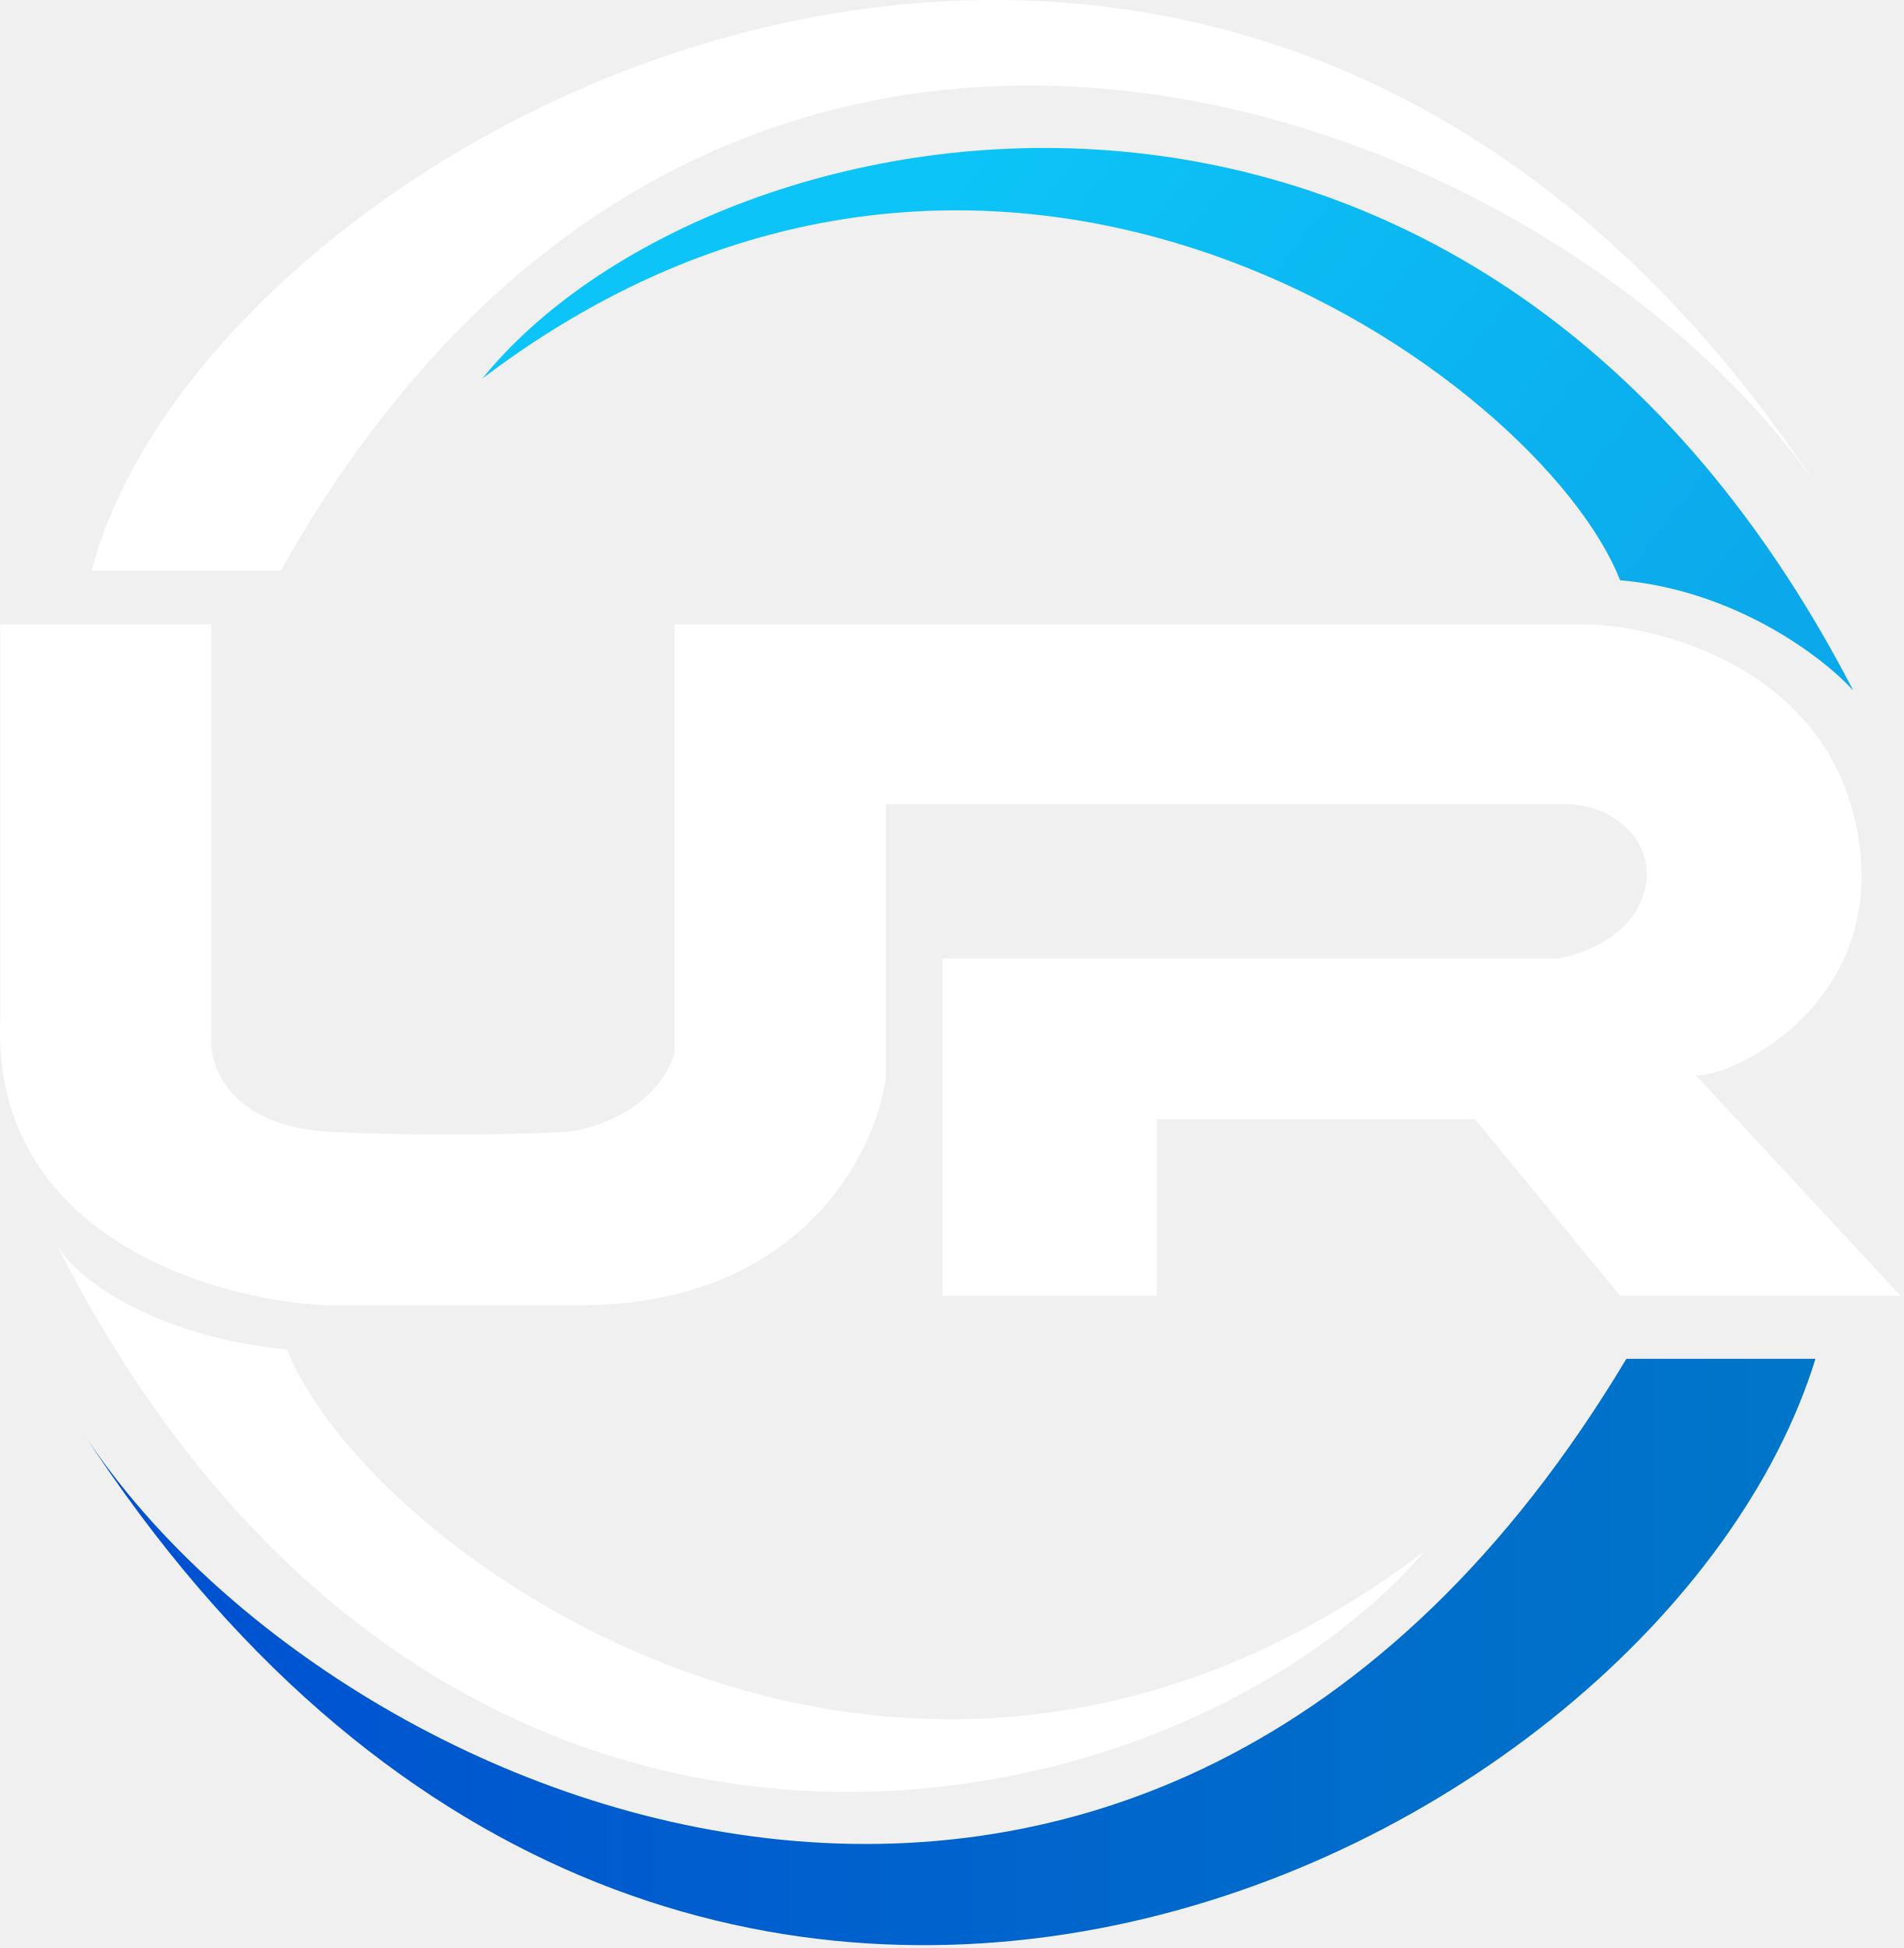
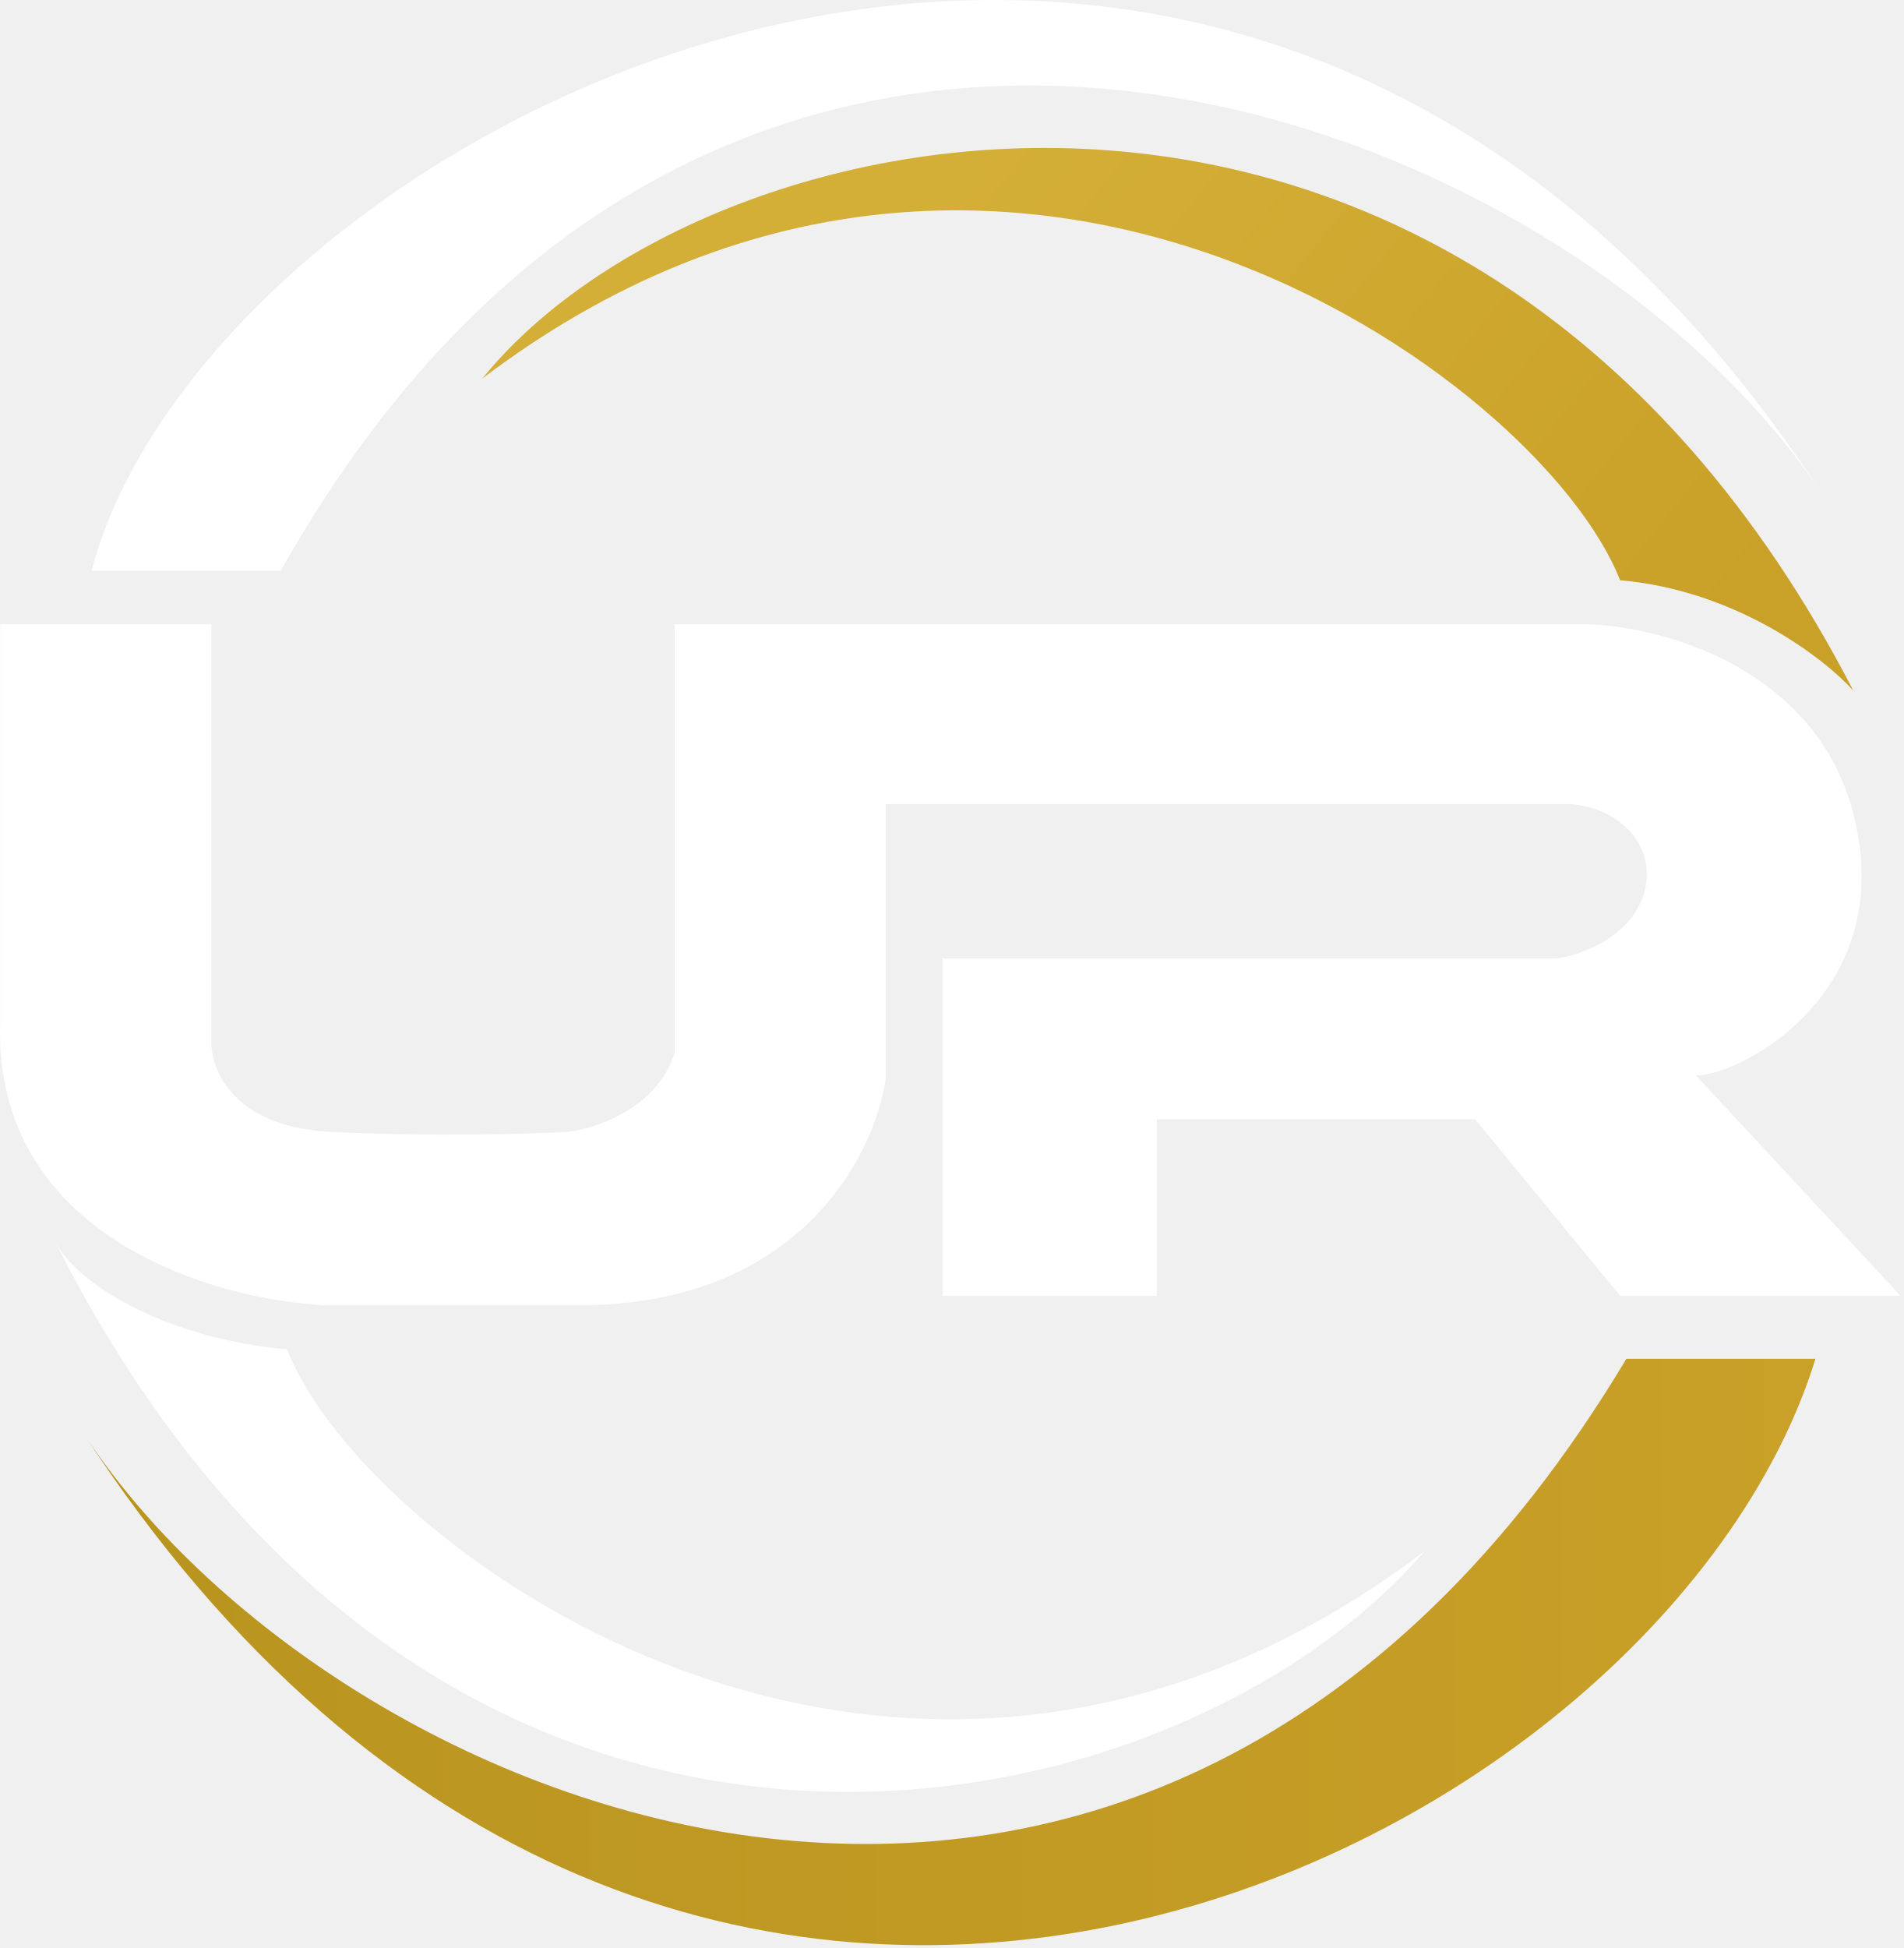
<svg xmlns="http://www.w3.org/2000/svg" width="302" height="309" viewBox="0 0 302 309" fill="none">
  <path d="M294.031 109.54C233.001 -8.46 112.531 15.54 76.531 60.04C158.931 -2.36 244.531 60.04 257.031 92.04C275.431 93.64 289.365 104.373 294.031 109.54Z" fill="url(#paint0_linear_989_572)" />
  <path d="M33.53 99.04H0.03V162.04C-1.17 196.04 33.863 206.207 51.53 207.04H91.03C126.63 207.44 138.863 183.207 140.53 171.04V127.54H249.03C257.03 128.04 263.53 134.54 260.53 142.54C258.13 148.94 250.53 151.54 247.03 152.04H149.53V205.54H183.53V177.54H234.03L257.03 205.54H301.53L269.03 170.54C275.03 171.04 301.53 158.04 294.03 129.04C288.03 105.84 263.53 99.373 252.03 99.04H107.03V167.04C104.23 175.84 94.53 179.04 90.03 179.54C84.197 179.873 68.53 180.34 52.53 179.54C36.53 178.74 33.197 169.207 33.53 164.54V99.04Z" fill="white" />
  <path d="M289.531 79.04C195.531 -65.96 33.031 19.54 14.531 90.54H44.531C116.031 -36.46 250.311 18.54 289.531 79.04Z" fill="white" />
  <path d="M226.031 246.041C186.051 292.443 69.291 316.94 8.756 196.988C8.677 196.839 8.602 196.689 8.531 196.541C8.606 196.69 8.681 196.839 8.756 196.988C12.686 204.371 27.496 212.472 45.531 214.041C58.031 246.041 143.631 308.441 226.031 246.041Z" fill="white" />
  <path d="M13.031 227.041C107.031 372.041 263.501 295 288.031 215.541L258.031 215.541C182.001 342.501 52.252 287.541 13.031 227.041Z" fill="url(#paint1_linear_989_572)" />
  <defs>
    <linearGradient id="paint0_linear_989_572" x1="156.531" y1="21.54" x2="267.031" y2="109.54" gradientUnits="userSpaceOnUse">
-       <stop stop-color="#0CC4F7" />
-       <stop offset="1" stop-color="#0BA9EB" />
+       <stop stop-color="#D4AF37" />
+       <stop offset="1" stop-color="#C9A028" />
    </linearGradient>
    <linearGradient id="paint1_linear_989_572" x1="13.031" y1="260.81" x2="288.031" y2="260.81" gradientUnits="userSpaceOnUse">
-       <stop stop-color="#0050D1" />
-       <stop offset="1" stop-color="#0076C9" />
+       <stop stop-color="#B8941F" />
+       <stop offset="1" stop-color="#C9A028" />
    </linearGradient>
  </defs>
</svg>
